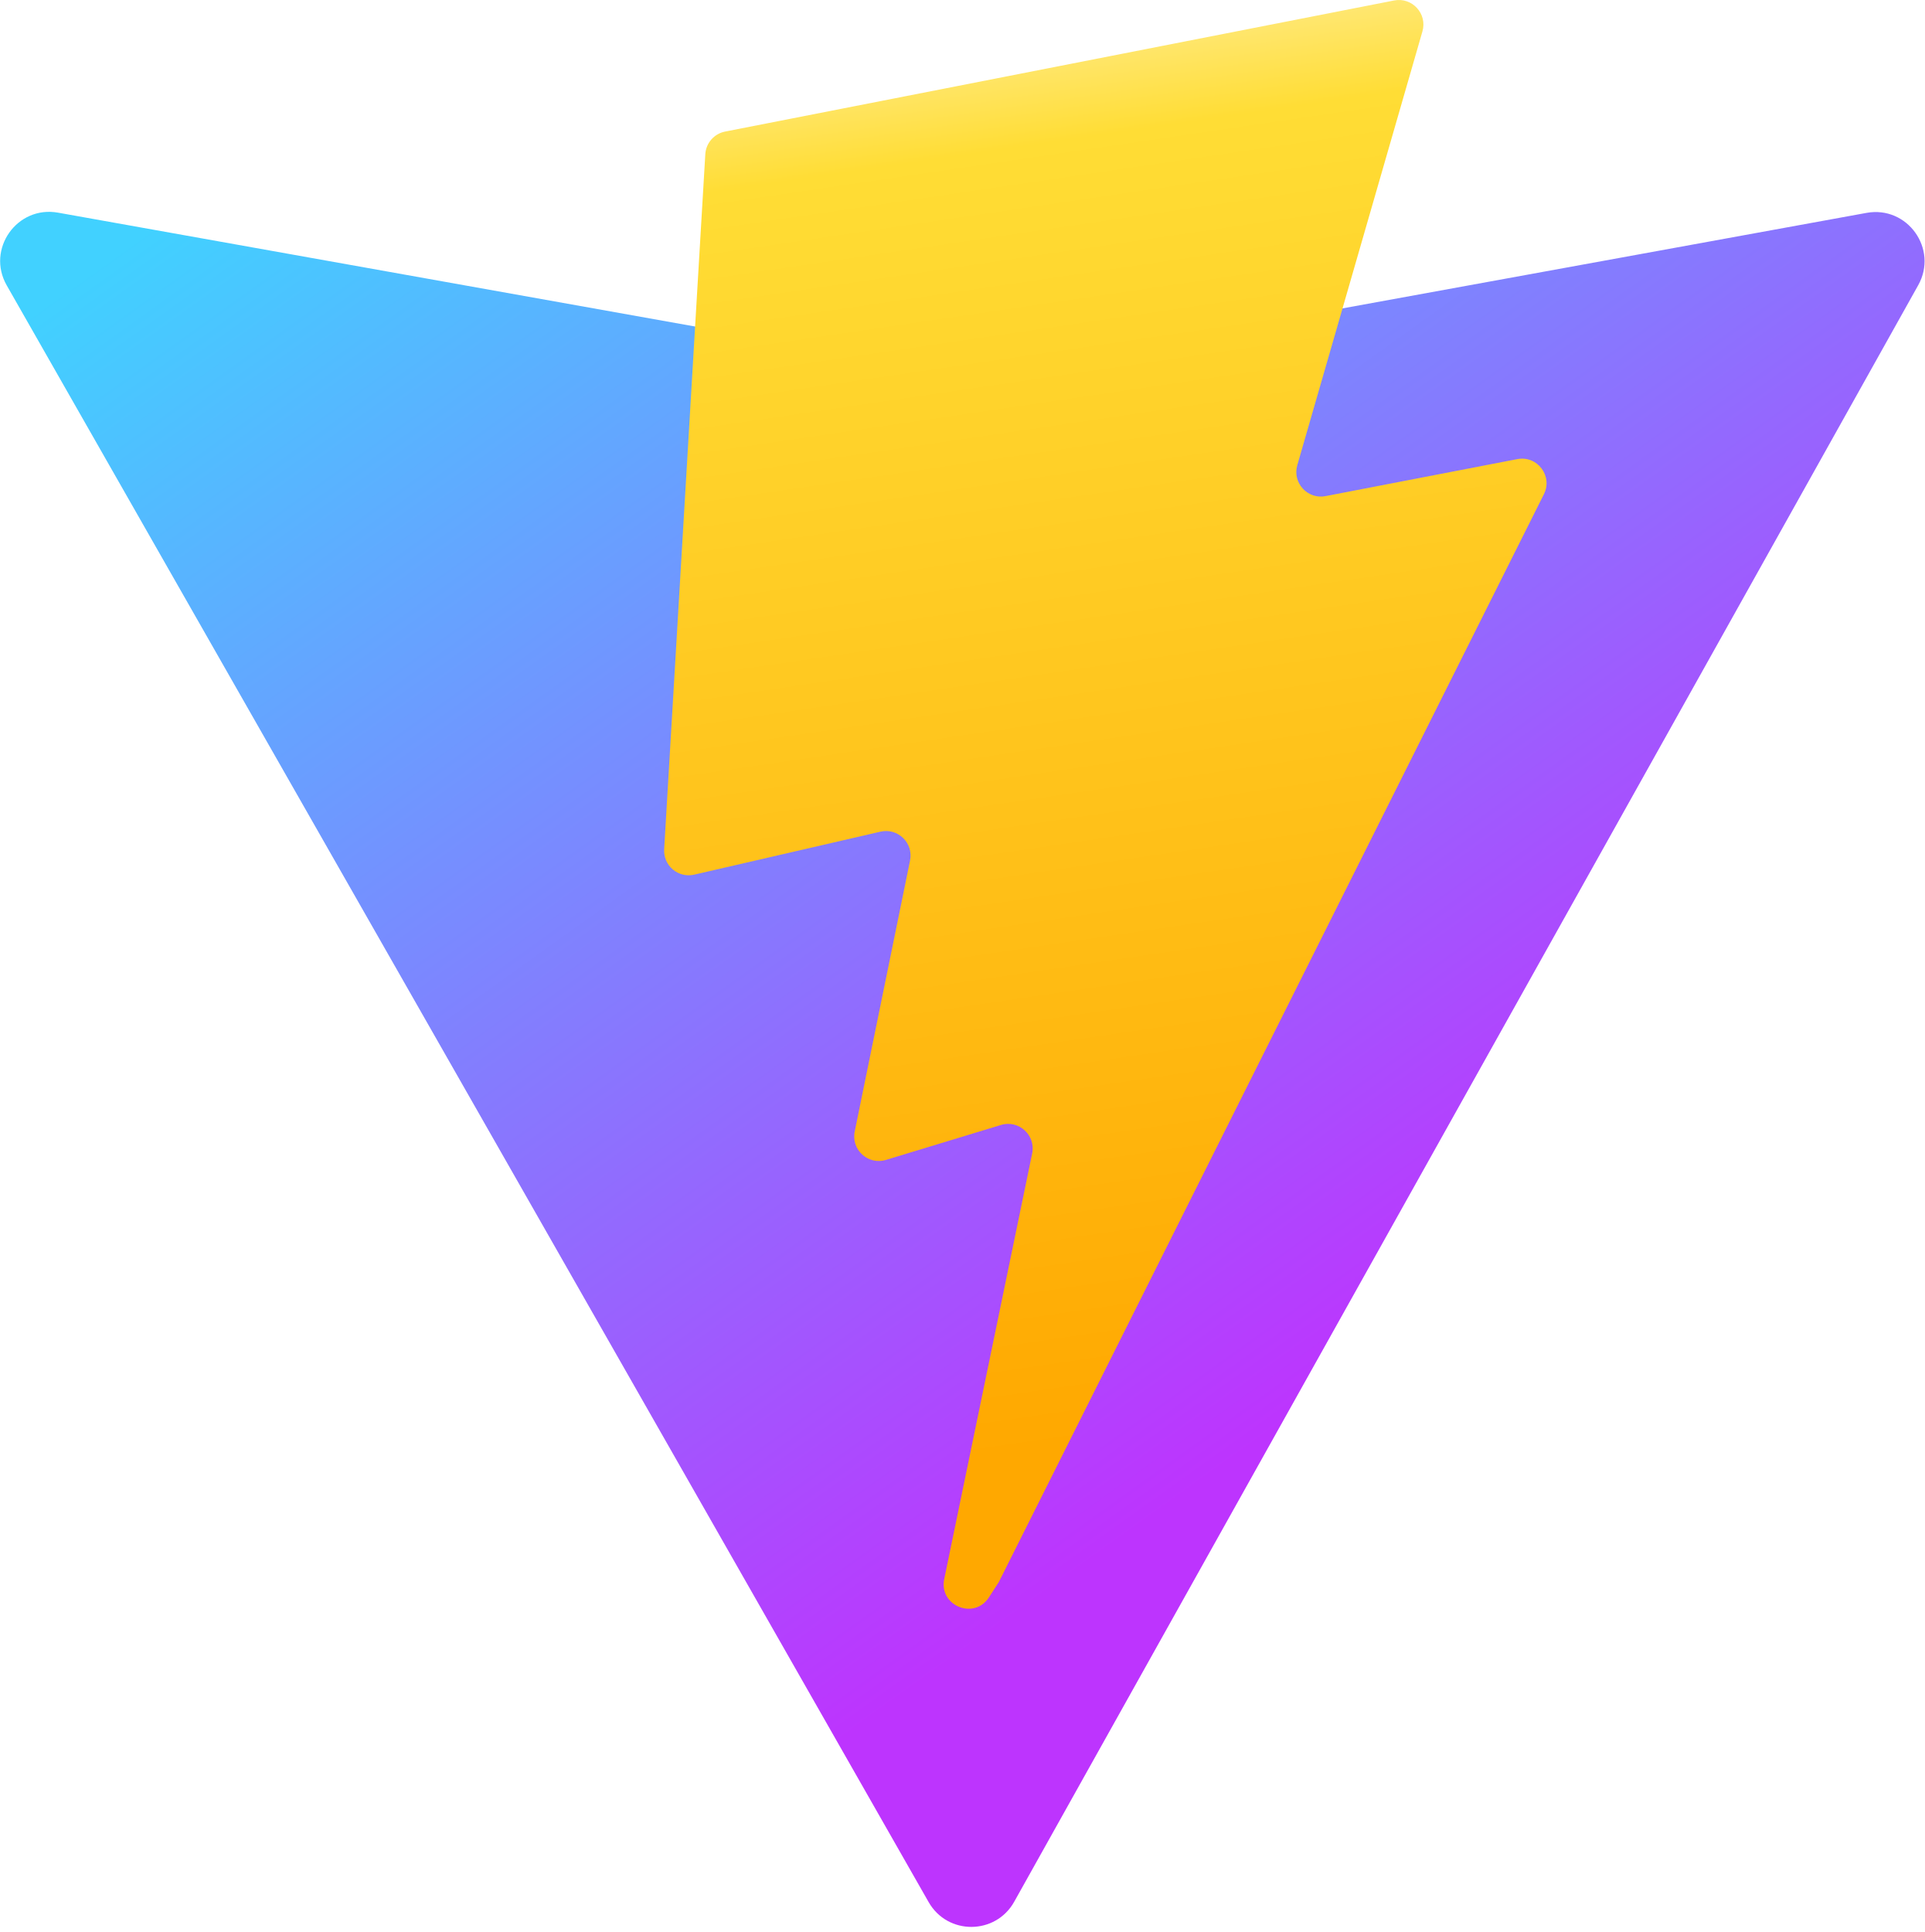
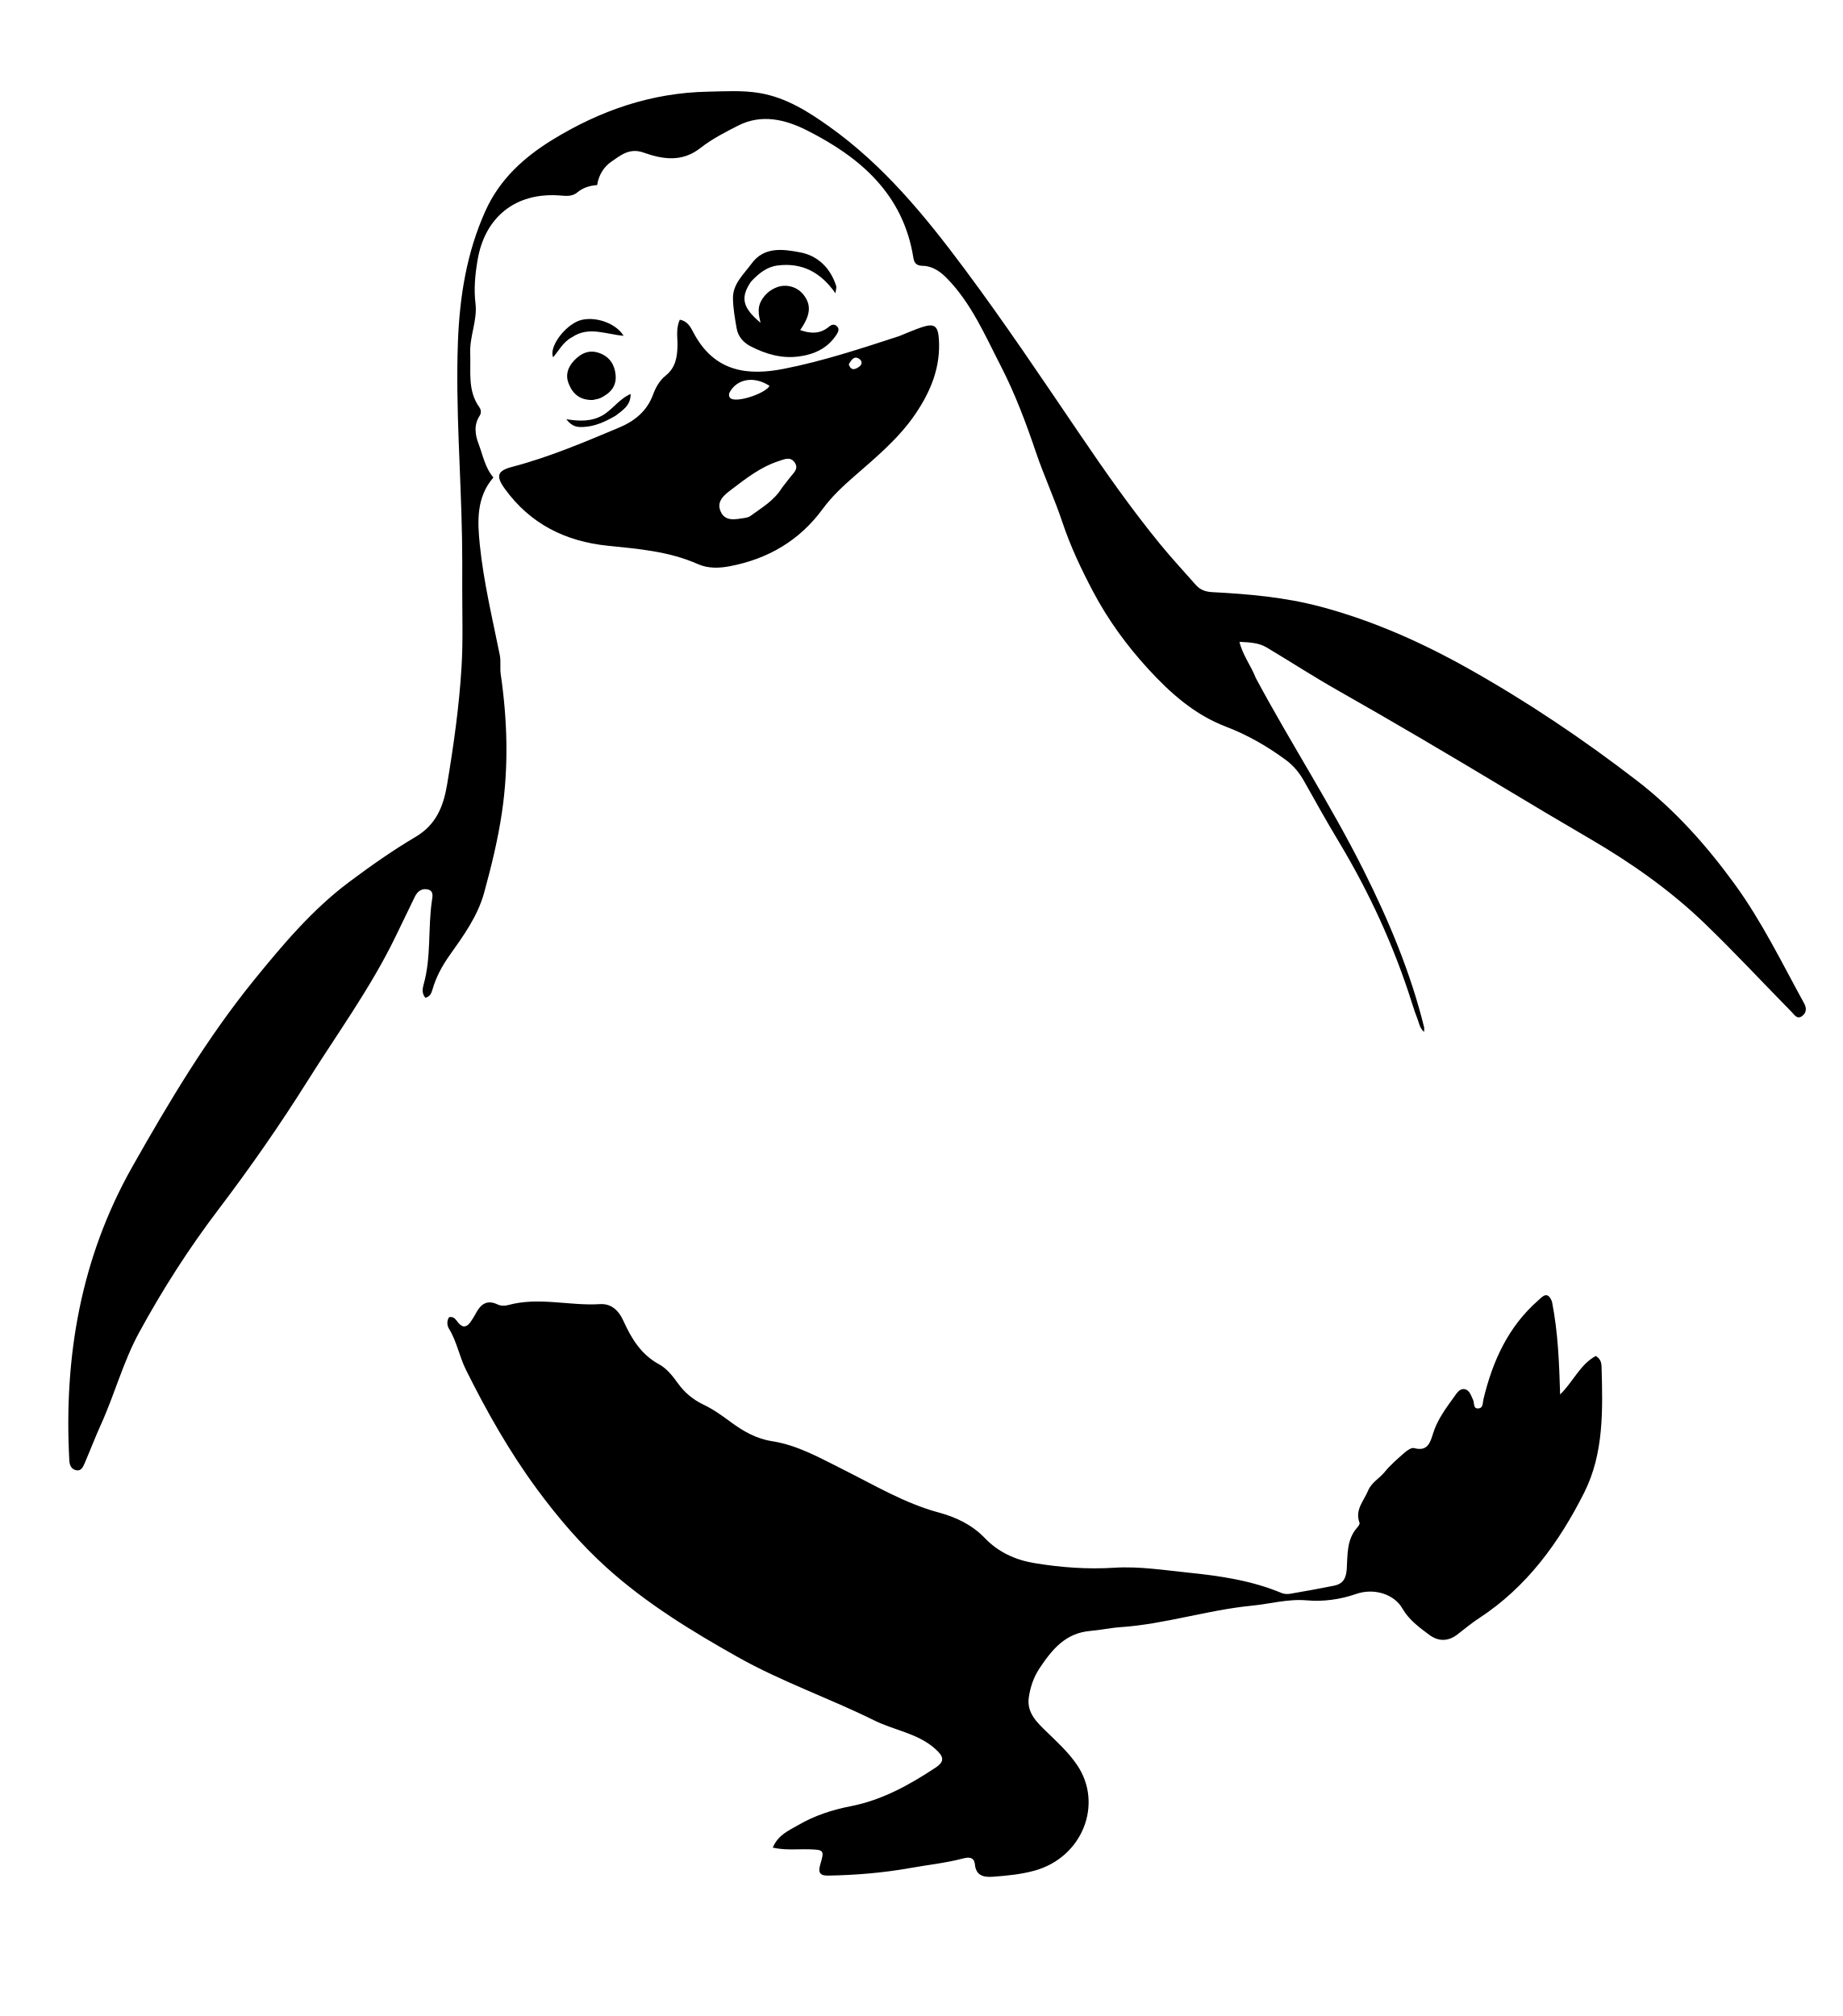
- <svg xmlns="http://www.w3.org/2000/svg" aria-hidden="true" role="img" class="iconify iconify--logos" width="31.88" height="32" preserveAspectRatio="xMidYMid meet" viewBox="0 0 256 257">
-   <defs>
-     <linearGradient id="IconifyId1813088fe1fbc01fb466" x1="-.828%" x2="57.636%" y1="7.652%" y2="78.411%">
-       <stop offset="0%" stop-color="#41D1FF" />
-       <stop offset="100%" stop-color="#BD34FE" />
-     </linearGradient>
-     <linearGradient id="IconifyId1813088fe1fbc01fb467" x1="43.376%" x2="50.316%" y1="2.242%" y2="89.03%">
-       <stop offset="0%" stop-color="#FFEA83" />
-       <stop offset="8.333%" stop-color="#FFDD35" />
-       <stop offset="100%" stop-color="#FFA800" />
-     </linearGradient>
-   </defs>
-   <path fill="url(#IconifyId1813088fe1fbc01fb466)" d="M255.153 37.938L134.897 252.976c-2.483 4.44-8.862 4.466-11.382.048L.875 37.958c-2.746-4.814 1.371-10.646 6.827-9.67l120.385 21.517a6.537 6.537 0 0 0 2.322-.004l117.867-21.483c5.438-.991 9.574 4.796 6.877 9.62Z" />
-   <path fill="url(#IconifyId1813088fe1fbc01fb467)" d="M185.432.063L96.44 17.501a3.268 3.268 0 0 0-2.634 3.014l-5.474 92.456a3.268 3.268 0 0 0 3.997 3.378l24.777-5.718c2.318-.535 4.413 1.507 3.936 3.838l-7.361 36.047c-.495 2.426 1.782 4.5 4.151 3.78l15.304-4.649c2.372-.72 4.652 1.36 4.15 3.788l-11.698 56.621c-.732 3.542 3.979 5.473 5.943 2.437l1.313-2.028l72.516-144.72c1.215-2.423-.88-5.186-3.54-4.672l-25.505 4.922c-2.396.462-4.435-1.77-3.759-4.114l16.646-57.705c.677-2.35-1.37-4.583-3.769-4.113Z" />
+ <svg xmlns="http://www.w3.org/2000/svg" version="1.1" id="Layer_1" x="0px" y="0px" width="100%" viewBox="0 0 848 928" enable-background="new 0 0 848 928" xml:space="preserve">
+   <path fill="#000000" opacity="1" stroke="none" d=" M714.273,599.213   C717.075,613.472 717.573,627.534 718.007,641.884   C723.957,636.155 727.158,628.09 734.42,624.169   C736.832,625.649 737.033,627.603 737.081,629.333   C737.625,649.041 738.18,669.018 729.069,687.107   C717.519,710.043 702.651,730.592 680.597,744.943   C677.119,747.206 673.952,749.943 670.629,752.446   C666.345,755.672 661.931,755.639 657.721,752.499   C653.078,749.036 648.438,745.671 645.383,740.371   C641.524,733.676 632.199,730.901 624.083,733.739   C616.742,736.307 608.904,737.324 601.584,736.682   C592.675,735.9 584.558,738.304 576.066,739.132   C555.698,741.117 536.115,747.628 515.684,749.011   C511.043,749.326 506.454,750.351 501.877,750.731   C490.301,751.694 484.18,759.31 478.421,767.93   C475.652,772.075 474.164,776.665 473.477,781.37   C472.438,788.476 477.376,792.999 481.902,797.385   C486.794,802.126 491.762,806.681 495.665,812.411   C507.899,830.375 498.197,854.977 476.153,861.078   C469.874,862.816 463.393,863.43 456.919,863.897   C452.776,864.196 449.188,863.485 448.679,858.238   C448.298,854.31 445.106,854.999 442.933,855.561   C435.03,857.604 426.937,858.447 418.94,859.877   C406.461,862.108 393.88,863.143 381.211,863.372   C377.033,863.447 376.473,861.724 377.551,858.12   C379.471,851.7 379.124,851.465 372.458,851.27   C367.094,851.113 361.646,851.816 355.647,850.5   C358.126,844.533 363.194,842.561 367.404,840.098   C374.893,835.719 383.071,833.077 391.708,831.39   C405.956,828.606 418.544,821.624 430.527,813.699   C435.048,810.709 434.332,808.453 430.197,804.84   C422.143,797.802 411.572,796.505 402.423,791.973   C381.707,781.712 359.713,774.132 339.512,762.761   C318.323,750.834 297.554,738.146 279.417,721.815   C267.308,710.911 256.718,698.517 247.029,685.339   C234.365,668.113 223.924,649.629 214.435,630.531   C211.392,624.407 210.256,617.545 206.642,611.655   C205.724,610.159 205.543,608.161 206.639,606.357   C208.983,605.736 209.849,607.637 210.963,608.956   C213.123,611.514 214.955,610.799 216.599,608.475   C217.558,607.119 218.405,605.674 219.196,604.211   C221.395,600.145 224.325,598.242 228.981,600.448   C230.498,601.167 232.262,601.191 233.899,600.741   C247.935,596.883 262.059,601.196 276.145,600.312   C281.187,599.995 284.687,603.092 286.848,607.89   C290.507,616.014 294.997,623.5 303.298,628.004   C306.972,629.998 309.62,633.485 312.042,636.828   C315.177,641.155 319.043,644.323 323.8,646.596   C328.324,648.758 332.358,651.662 336.392,654.649   C342.021,658.816 348.064,662.276 355.238,663.391   C367.129,665.24 377.401,671.136 388.001,676.43   C402.398,683.619 416.313,691.991 432.049,696.245   C440.068,698.413 447.434,701.947 453.214,707.979   C459.523,714.562 467.38,718.075 476.009,719.513   C488.159,721.538 500.404,722.435 512.825,721.653   C524.275,720.932 535.677,722.767 547.106,723.935   C561.785,725.437 576.132,727.576 589.816,733.284   C590.978,733.768 592.471,733.857 593.728,733.645   C600.455,732.505 607.17,731.281 613.861,729.945   C618.036,729.112 619.52,726.651 619.811,722.158   C620.233,715.65 619.715,708.63 624.641,703.143   C625.169,702.554 625.892,701.514 625.696,701   C623.421,695.02 627.664,690.891 629.666,686.093   C631.222,682.361 634.811,680.585 637.199,677.648   C639.899,674.326 643.223,671.482 646.459,668.639   C647.647,667.596 649.601,666.261 650.794,666.583   C656.937,668.241 658.176,664.242 659.526,659.866   C661.473,653.559 665.378,648.318 669.18,643.052   C670.427,641.325 671.757,639.009 674.137,639.476   C676.377,639.915 677.012,642.491 677.958,644.412   C678.676,645.869 677.804,648.711 680.644,648.292   C682.627,647.999 682.314,645.788 682.696,644.188   C686.872,626.696 694.018,610.802 707.845,598.658   C709.77,596.967 712.221,593.823 714.273,599.213  z" />
+   <path fill="#000000" opacity="1" stroke="none" d=" M577.938,312.086   C594.078,342.175 612.532,370.551 627.647,400.776   C639.199,423.876 649.185,447.637 655.394,472.822   C655.505,473.272 655.408,473.773 655.408,475.028   C653.214,473.057 653.068,470.714 652.273,468.77   C651.454,466.768 650.761,464.709 650.115,462.642   C641.835,436.129 630.353,411.077 616.044,387.281   C610.562,378.165 605.371,368.873 600.175,359.589   C598.022,355.743 595.39,352.49 591.799,349.843   C583.221,343.519 574.162,338.297 564.125,334.464   C549.898,329.031 538.764,319.181 528.534,308.04   C518.545,297.16 509.949,285.353 503.085,272.362   C497.667,262.106 492.685,251.629 488.986,240.535   C485.326,229.557 480.421,218.996 476.71,208.033   C472.131,194.509 467.118,181.139 460.6,168.493   C453.376,154.478 447.122,139.73 435.863,128.178   C432.84,125.077 429.228,122.448 424.622,122.362   C421.912,122.31 420.762,121.234 420.354,118.66   C415.687,89.237 395.759,72.248 371.078,59.862   C361.443,55.026 350.503,52.341 339.786,57.783   C333.764,60.841 327.623,63.986 322.351,68.129   C313.85,74.808 304.912,73.334 296.197,70.237   C289.767,67.952 285.721,71.43 281.473,74.325   C277.952,76.725 275.527,80.507 274.82,85.199   C271.332,85.418 268.246,86.429 265.621,88.621   C263.097,90.728 259.932,90.125 257.177,89.946   C237.078,88.646 223.053,100.02 219.753,119.911   C218.65,126.56 218.025,133.006 218.836,139.719   C219.765,147.415 216.106,154.735 216.41,162.465   C216.746,171.006 215.096,179.837 220.637,187.508   C221.46,188.647 221.527,190.185 220.775,191.329   C217.978,195.585 218.639,200.104 220.247,204.307   C222.241,209.517 223.193,215.247 227.073,219.798   C219.209,228.879 219.702,239.879 220.821,250.788   C222.58,267.931 226.618,284.695 230.017,301.561   C230.602,304.465 230.02,307.413 230.457,310.428   C233.517,331.546 234.145,352.66 231.008,373.928   C229.153,386.503 226.152,398.733 222.816,410.912   C219.818,421.855 213.153,430.93 206.717,440.034   C203.317,444.844 200.629,449.929 199.005,455.589   C198.548,457.185 197.927,458.731 195.775,459.296   C194.111,457.408 194.398,455.147 194.95,453.205   C198.541,440.549 196.884,427.387 198.784,414.572   C199.046,412.809 199.694,410.16 197.029,409.472   C194.285,408.764 192.18,410.189 190.948,412.717   C187.894,418.985 184.891,425.277 181.838,431.545   C170.459,454.908 155.158,475.885 141.401,497.796   C128.671,518.07 114.969,537.716 100.504,556.775   C86.878,574.727 74.804,593.584 64.039,613.35   C56.678,626.866 52.786,641.782 46.462,655.71   C43.795,661.584 41.518,667.635 38.954,673.558   C38.246,675.194 37.391,677.242 35.1,676.785   C32.881,676.341 32.026,674.537 31.905,672.297   C29.323,624.581 37.156,579.077 60.916,537.042   C77.8,507.174 95.351,477.683 117.037,450.982   C130.243,434.723 143.808,418.622 160.726,405.968   C170.569,398.606 180.678,391.489 191.247,385.24   C200.802,379.59 204.107,371.08 205.784,361.033   C208.788,343.024 211.356,324.947 212.43,306.734   C213.145,294.607 212.704,282.411 212.735,270.246   C212.753,262.746 212.772,255.245 212.64,247.747   C212.116,217.8 209.669,187.885 210.731,157.916   C211.476,136.88 214.704,116.268 223.503,96.871   C230.014,82.517 241.101,72.421 254.212,64.369   C276.138,50.904 299.654,42.709 325.736,42.201   C333.74,42.045 341.693,41.499 349.597,42.836   C361.703,44.884 371.747,51.226 381.573,58.216   C406.598,76.017 425.649,99.298 443.824,123.679   C462.334,148.511 479.521,174.225 496.904,199.814   C508.684,217.156 520.683,234.314 533.965,250.536   C539.23,256.966 544.887,263.076 550.39,269.309   C552.376,271.56 554.909,272.416 557.921,272.573   C574.703,273.447 591.414,274.913 607.735,279.258   C631.706,285.639 654.208,295.657 675.732,307.742   C702.889,322.989 728.708,340.343 753.387,359.373   C770.937,372.905 785.459,389.263 798.43,407.112   C810.905,424.277 820.115,443.327 830.283,461.828   C831.54,464.114 831.389,466.089 829.475,467.619   C827.129,469.494 825.817,467.112 824.549,465.823   C811.121,452.171 798.093,438.108 784.296,424.844   C768.407,409.568 750.403,396.977 731.351,385.881   C718.411,378.345 705.549,370.673 692.716,362.953   C667.082,347.534 641.322,332.335 615.297,317.578   C604.34,311.365 593.761,304.487 582.939,298.03   C579.314,295.868 575.191,295.679 570.419,295.454   C571.995,301.758 575.728,306.401 577.938,312.086  z" />
+   <path fill="#000000" opacity="1" stroke="none" d=" M413.746,154.74   C417.514,153.264 420.852,151.728 424.322,150.592   C429.938,148.754 431.647,149.979 432.075,155.798   C433.026,168.734 428.452,179.965 421.376,190.43   C413.719,201.755 403.306,210.401 393.146,219.25   C387.844,223.868 382.772,228.621 378.604,234.299   C367.931,248.838 353.499,257.274 335.914,260.635   C330.891,261.595 325.876,261.741 321.173,259.658   C307.976,253.813 293.884,252.647 279.801,251.224   C260.285,249.252 244.05,241.204 232.348,225.02   C228.042,219.064 228.853,216.698 235.785,214.879   C252.743,210.431 268.825,203.585 284.93,196.822   C292.07,193.824 297.762,189.247 300.566,181.601   C301.767,178.324 303.601,175.104 306.327,172.923   C310.899,169.265 311.683,164.5 311.797,159.155   C311.879,155.272 310.97,151.229 312.878,147.157   C316.255,147.783 317.726,150.341 318.953,152.726   C328.646,171.563 344.48,172.947 360.604,169.799   C378.541,166.297 395.978,160.534 413.746,154.74  M359.944,224.461   C361.168,222.888 362.403,221.323 363.613,219.739   C365.182,217.687 367.802,215.76 365.683,212.818   C363.668,210.019 360.924,211.427 358.417,212.235   C350.205,214.883 343.513,220.084 336.792,225.211   C333.447,227.763 329.58,230.63 331.636,235.398   C333.733,240.26 338.506,239.028 342.62,238.441   C343.588,238.303 344.662,238.032 345.424,237.467   C350.467,233.718 356.122,230.646 359.944,224.461  M335.599,180.967   C335.408,182.016 335.489,183.008 336.553,183.548   C339.888,185.238 352.209,181.082 354.168,177.633   C347.201,173.011 339.031,174.176 335.599,180.967  M390.627,167.703   C391.706,170.974 393.753,170.032 395.593,168.659   C396.859,167.715 396.819,166.191 395.529,165.268   C393.201,163.603 391.963,165.403 390.627,167.703  z" />
+   <path fill="#000000" opacity="1" stroke="none" d=" M345.6,129.671   C340.653,136.998 341.674,141.584 350.011,148.577   C349.122,144.899 348.584,141.721 350.222,138.673   C351.878,135.591 354.344,133.442 357.552,132.222   C361.889,130.573 366.918,132.036 369.725,135.582   C373.502,140.353 373.093,145.016 368.253,151.938   C373.001,153.633 377.49,153.839 381.613,150.312   C382.653,149.422 384.053,149.019 385.224,150.22   C386.394,151.418 385.813,152.706 385.084,153.864   C381.036,160.291 374.783,163.144 367.612,164.095   C359.776,165.133 352.462,163.024 345.538,159.454   C342.107,157.685 339.669,154.945 339.011,151.1   C338.228,146.523 337.381,141.889 337.331,137.271   C337.259,130.587 342.314,126.257 345.876,121.357   C351.716,113.323 360.555,114.728 368.216,116.153   C376.335,117.663 382.282,123.398 384.856,131.763   C385.026,132.313 384.735,133.005 384.491,135   C377.612,125.17 369.035,120.849 357.999,122.189   C352.878,122.811 349.204,125.844 345.6,129.671  z" />
+   <path fill="#000000" opacity="1" stroke="none" d=" M272.817,184.124   C267.042,184.248 263.661,181.461 261.749,176.685   C260.147,172.682 261.257,169.183 264.068,166.125   C267.382,162.52 271.342,160.736 276.157,162.631   C280.576,164.369 282.878,167.847 283.32,172.574   C283.815,177.864 280.878,180.967 276.547,183.118   C275.528,183.625 274.338,183.785 272.817,184.124  z" />
+   <path fill="#000000" opacity="1" stroke="none" d=" M263.318,155.189   C259.155,157.366 257.292,161.269 254.56,164.476   C252.715,160.264 258.609,151.481 265.251,148.13   C271.605,144.923 282.905,147.904 287.007,154.565   C278.863,153.944 271.002,150.016 263.318,155.189  z" />
+   <path fill="#000000" opacity="1" stroke="none" d=" M283.256,191.401   C278.446,194.162 273.743,196.317 268.501,196.538   C266.183,196.636 263.518,196.76 260.626,192.98   C267.18,194.029 272.467,193.953 277.274,191.213   C281.87,188.594 284.787,183.769 290.227,181.35   C290.29,186.626 286.674,188.738 283.256,191.401  z" />
</svg>
